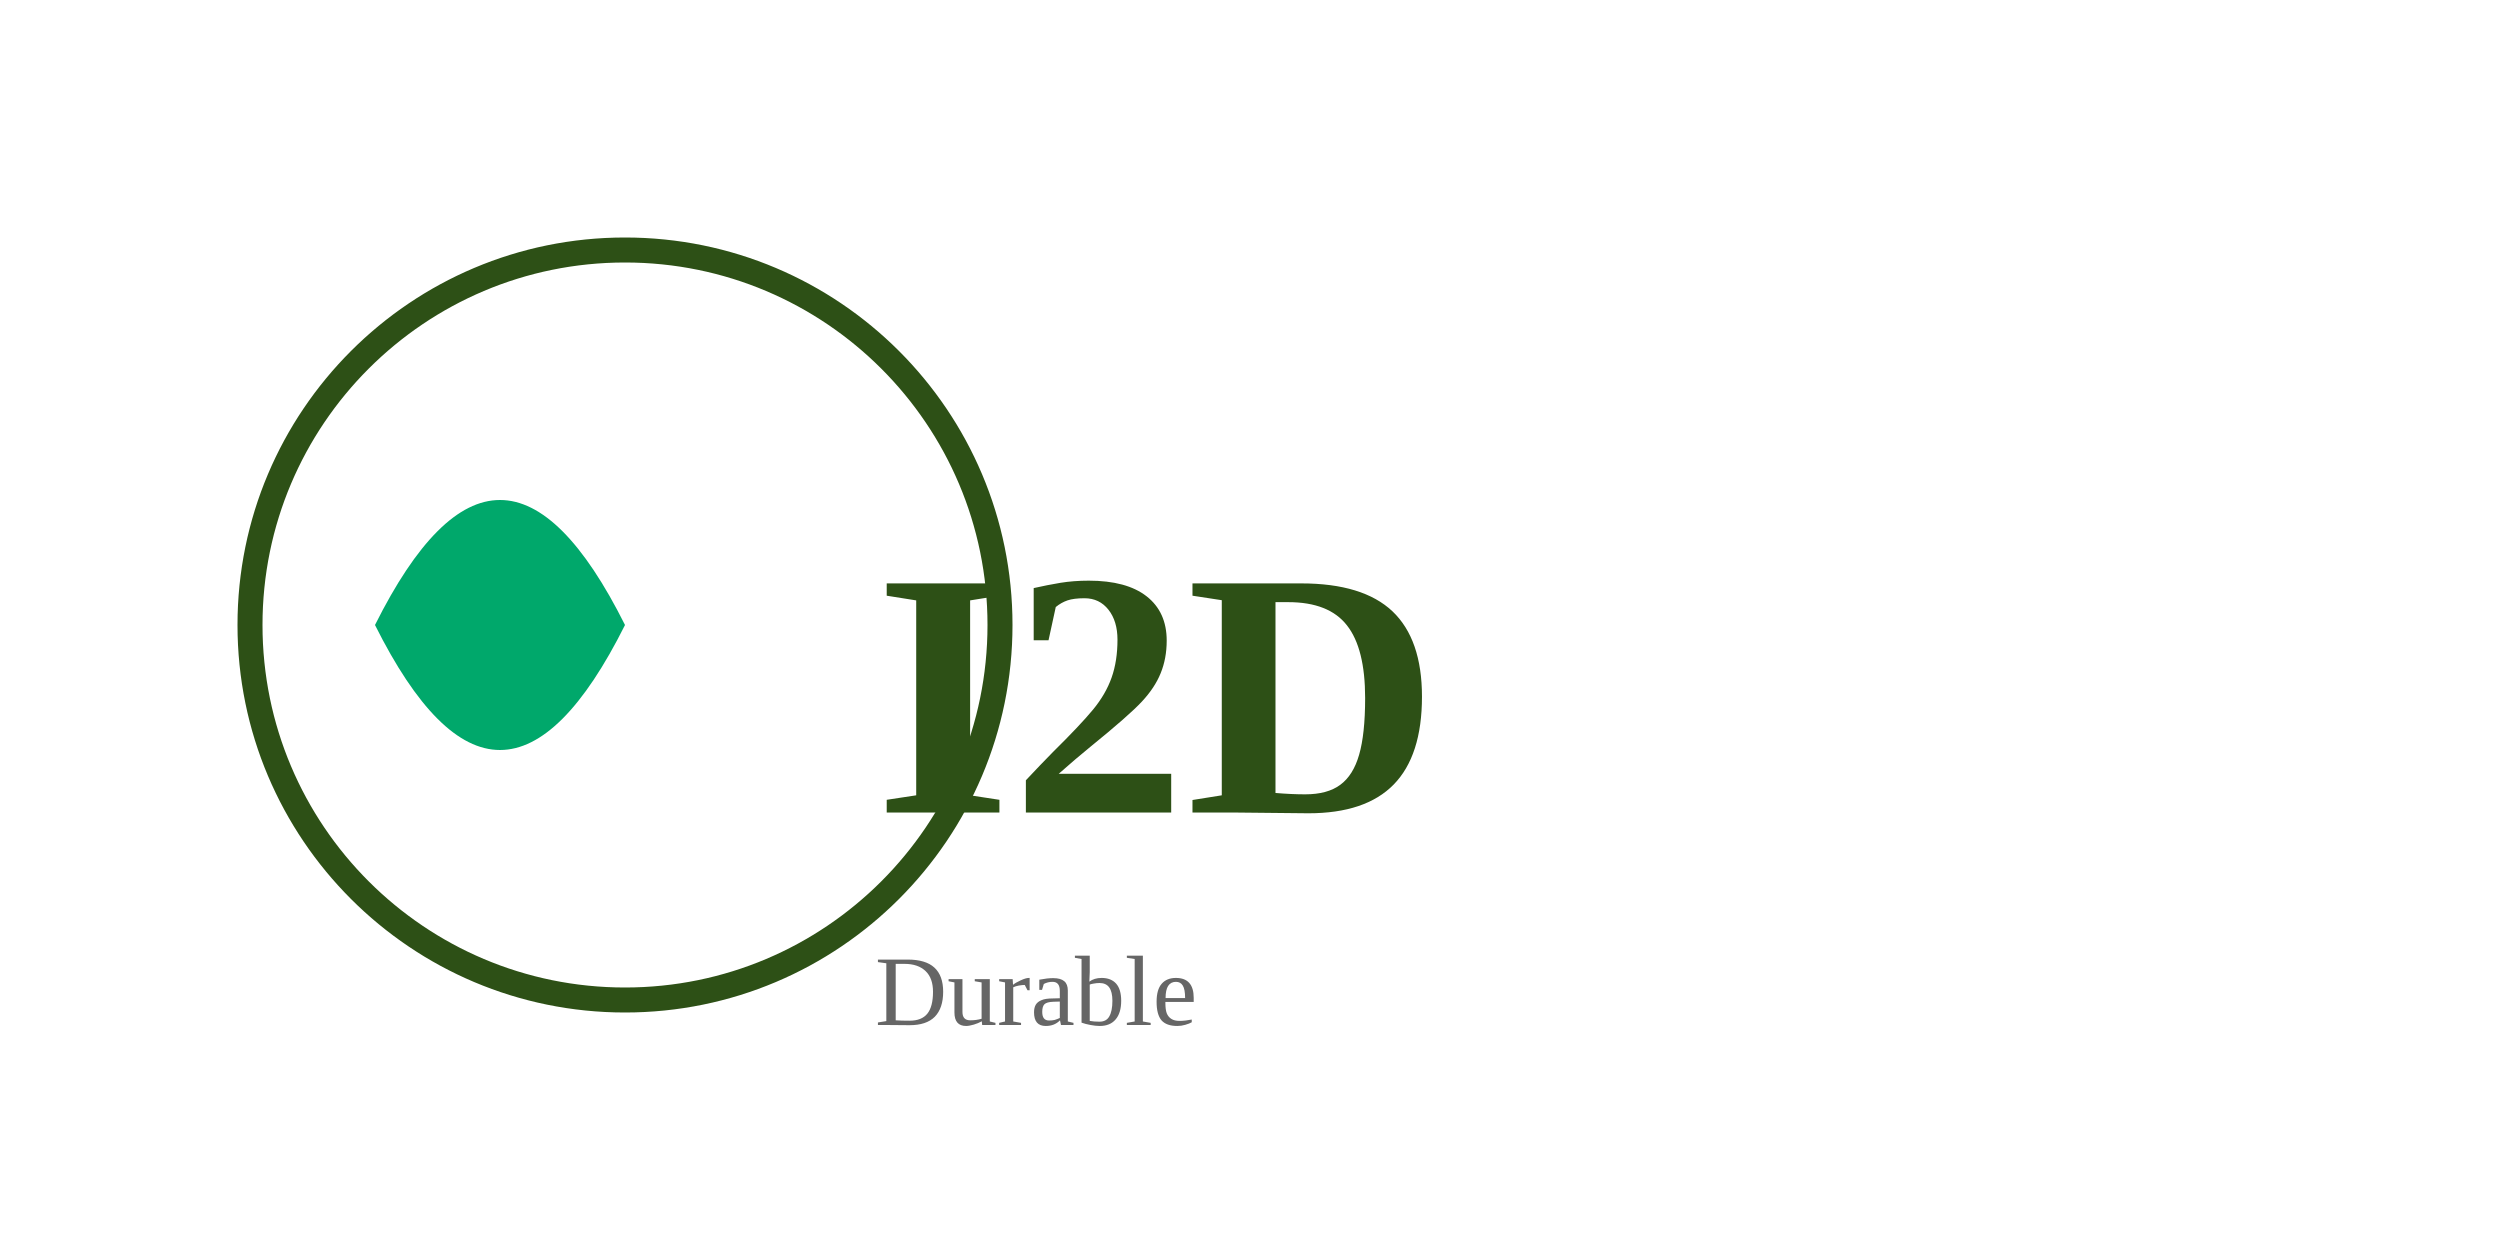
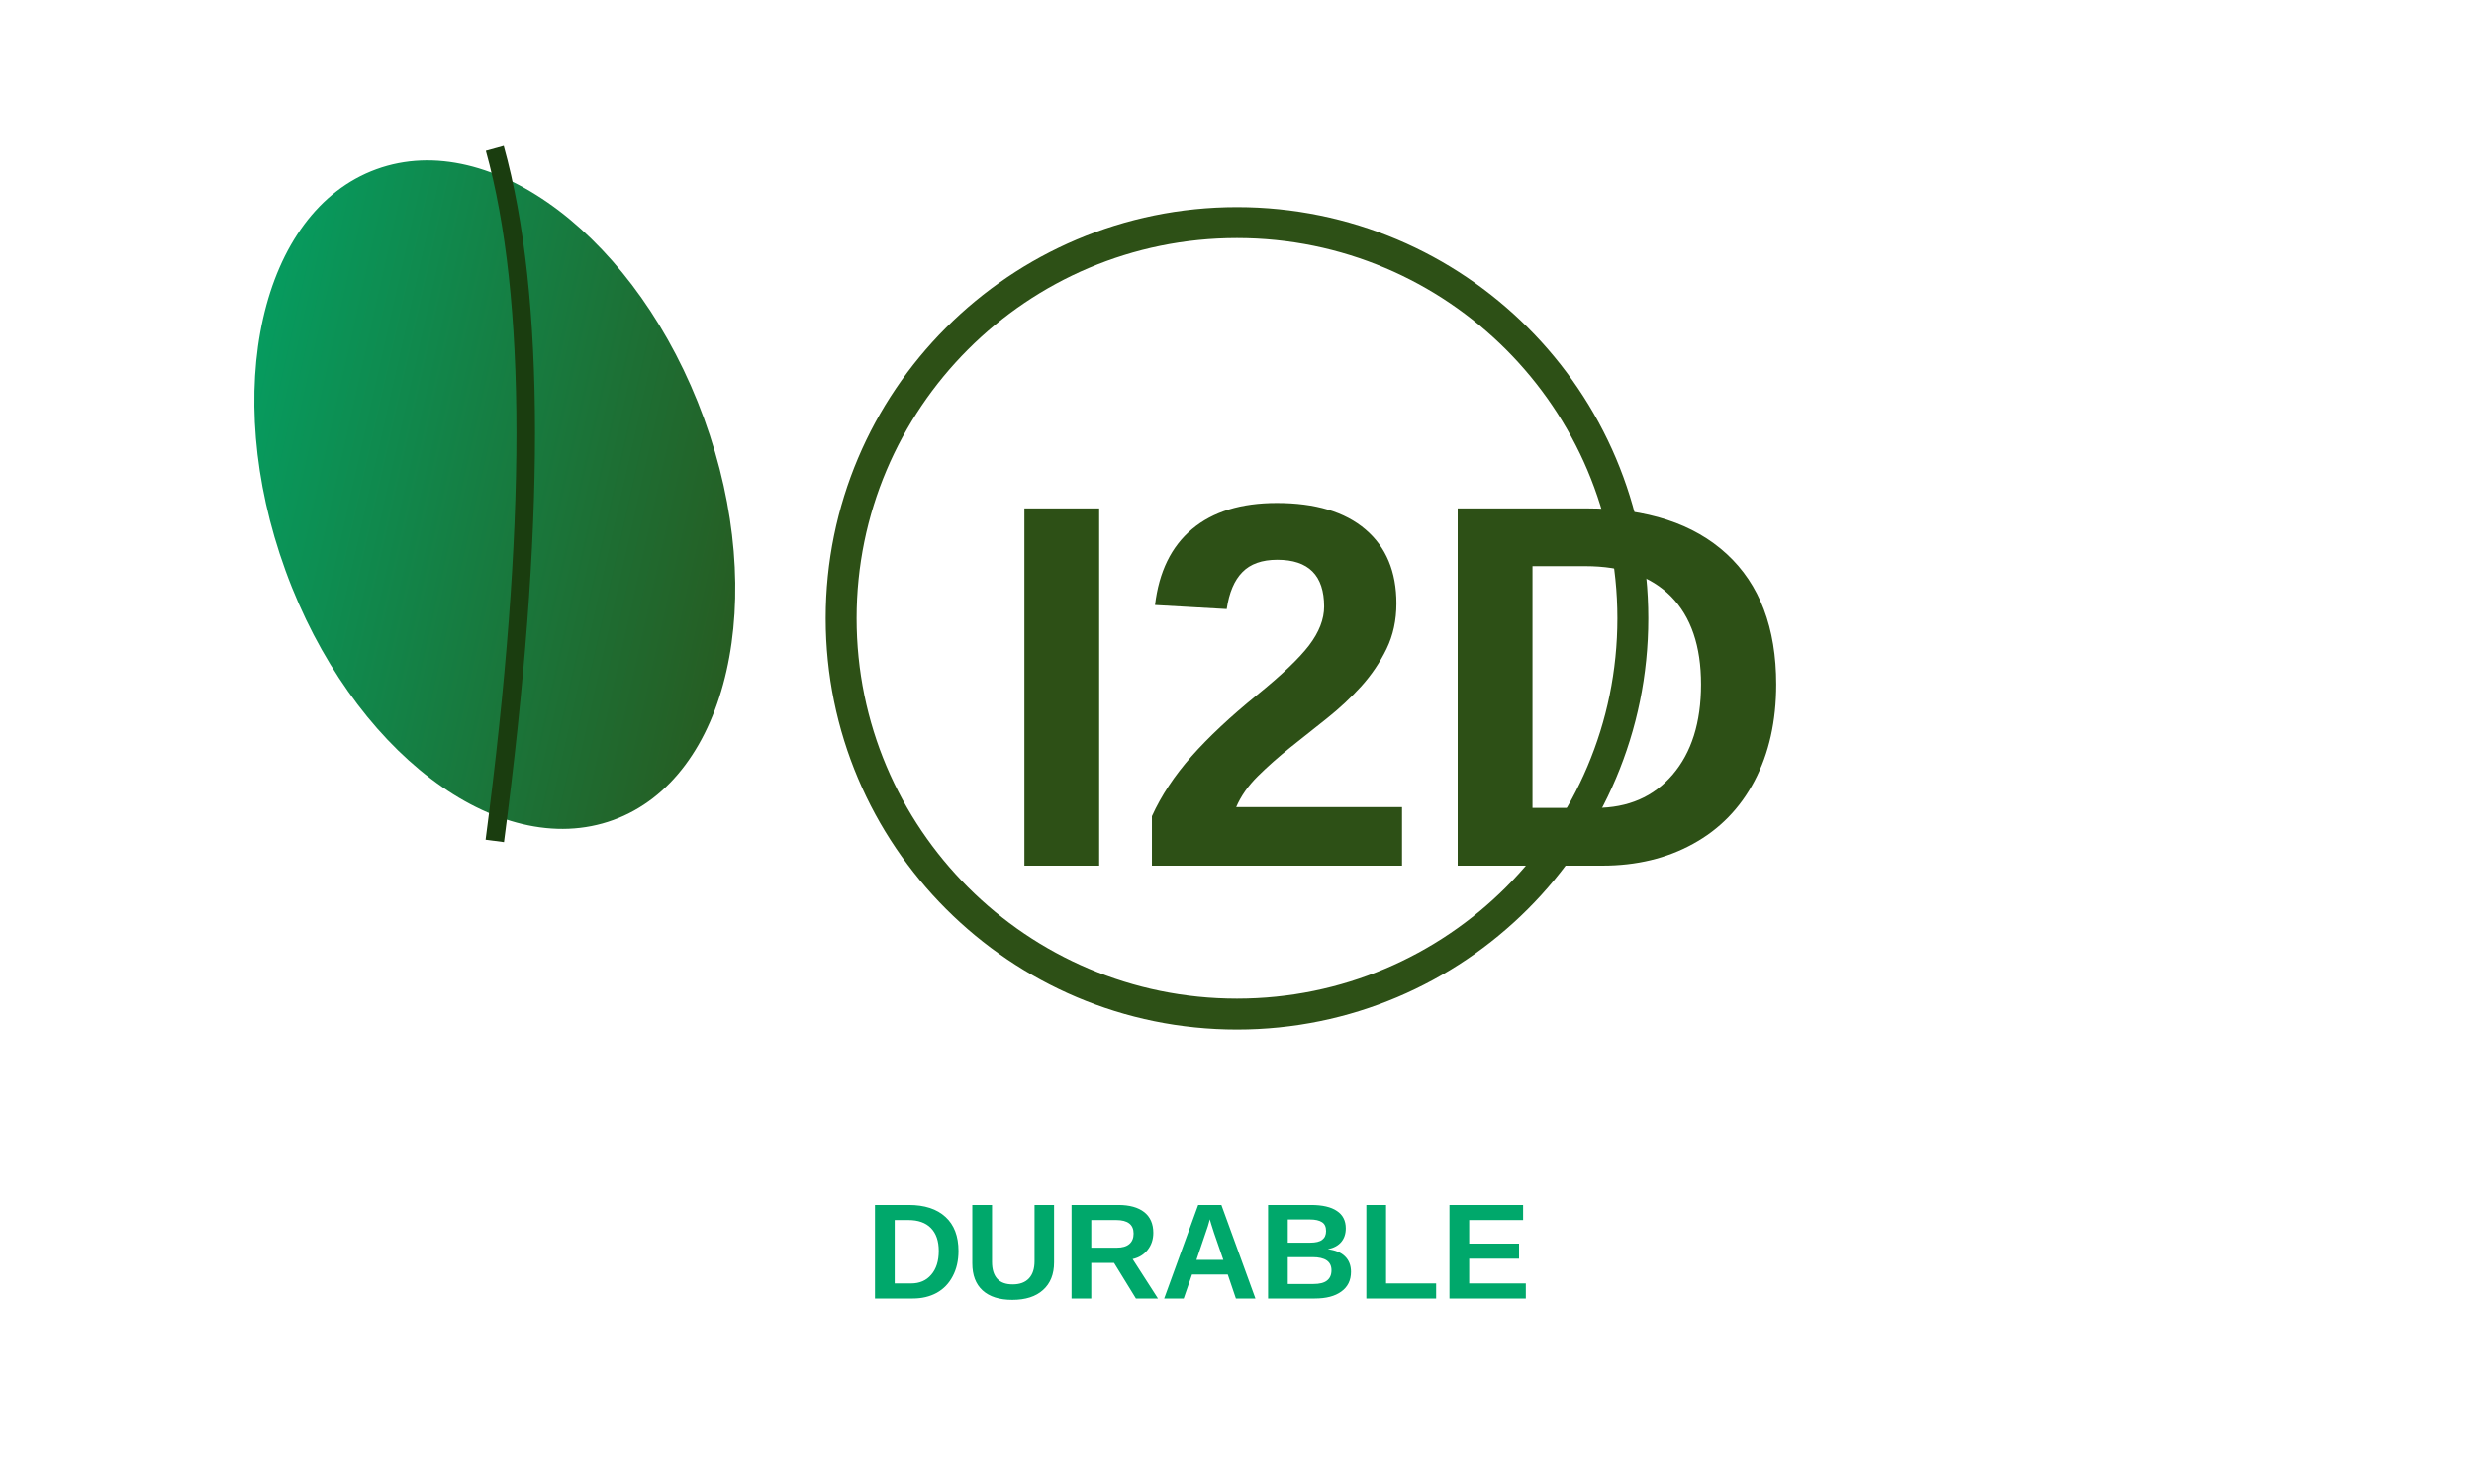
- <svg xmlns="http://www.w3.org/2000/svg" viewBox="0 0 200 100">
-   <path d="M 30 50 Q 40 30 50 50 Q 40 70 30 50" fill="#00a86b" />
-   <circle cx="50" cy="50" r="30" fill="none" stroke="#2d5016" stroke-width="2" />
-   <text x="70" y="65" font-size="28" font-weight="bold" fill="#2d5016">I2D</text>
-   <text x="70" y="82" font-size="8" fill="#666">Durable</text>
+ <svg xmlns="http://www.w3.org/2000/svg" viewBox="0 0 200 120">
+   <defs>
+     <linearGradient id="grad2" x1="0%" y1="0%" x2="100%" y2="100%">
+       <stop offset="0%" style="stop-color:#00a86b;stop-opacity:1" />
+       <stop offset="100%" style="stop-color:#2d5016;stop-opacity:1" />
+     </linearGradient>
+   </defs>
+   <ellipse cx="40" cy="40" rx="18" ry="28" fill="url(#grad2)" transform="rotate(-20 40 40)" />
+   <path d="M 40 12 Q 45 30 40 68" stroke="#1a3d0f" stroke-width="1.5" fill="none" />
+   <circle cx="100" cy="50" r="32" fill="none" stroke="#2d5016" stroke-width="2.5" />
+   <text x="80" y="70" font-size="42" font-weight="bold" fill="#2d5016" font-family="Arial, sans-serif">I2D</text>
+   <text x="70" y="105" font-size="11" fill="#00a86b" font-family="Arial, sans-serif" font-weight="bold">DURABLE</text>
</svg>
